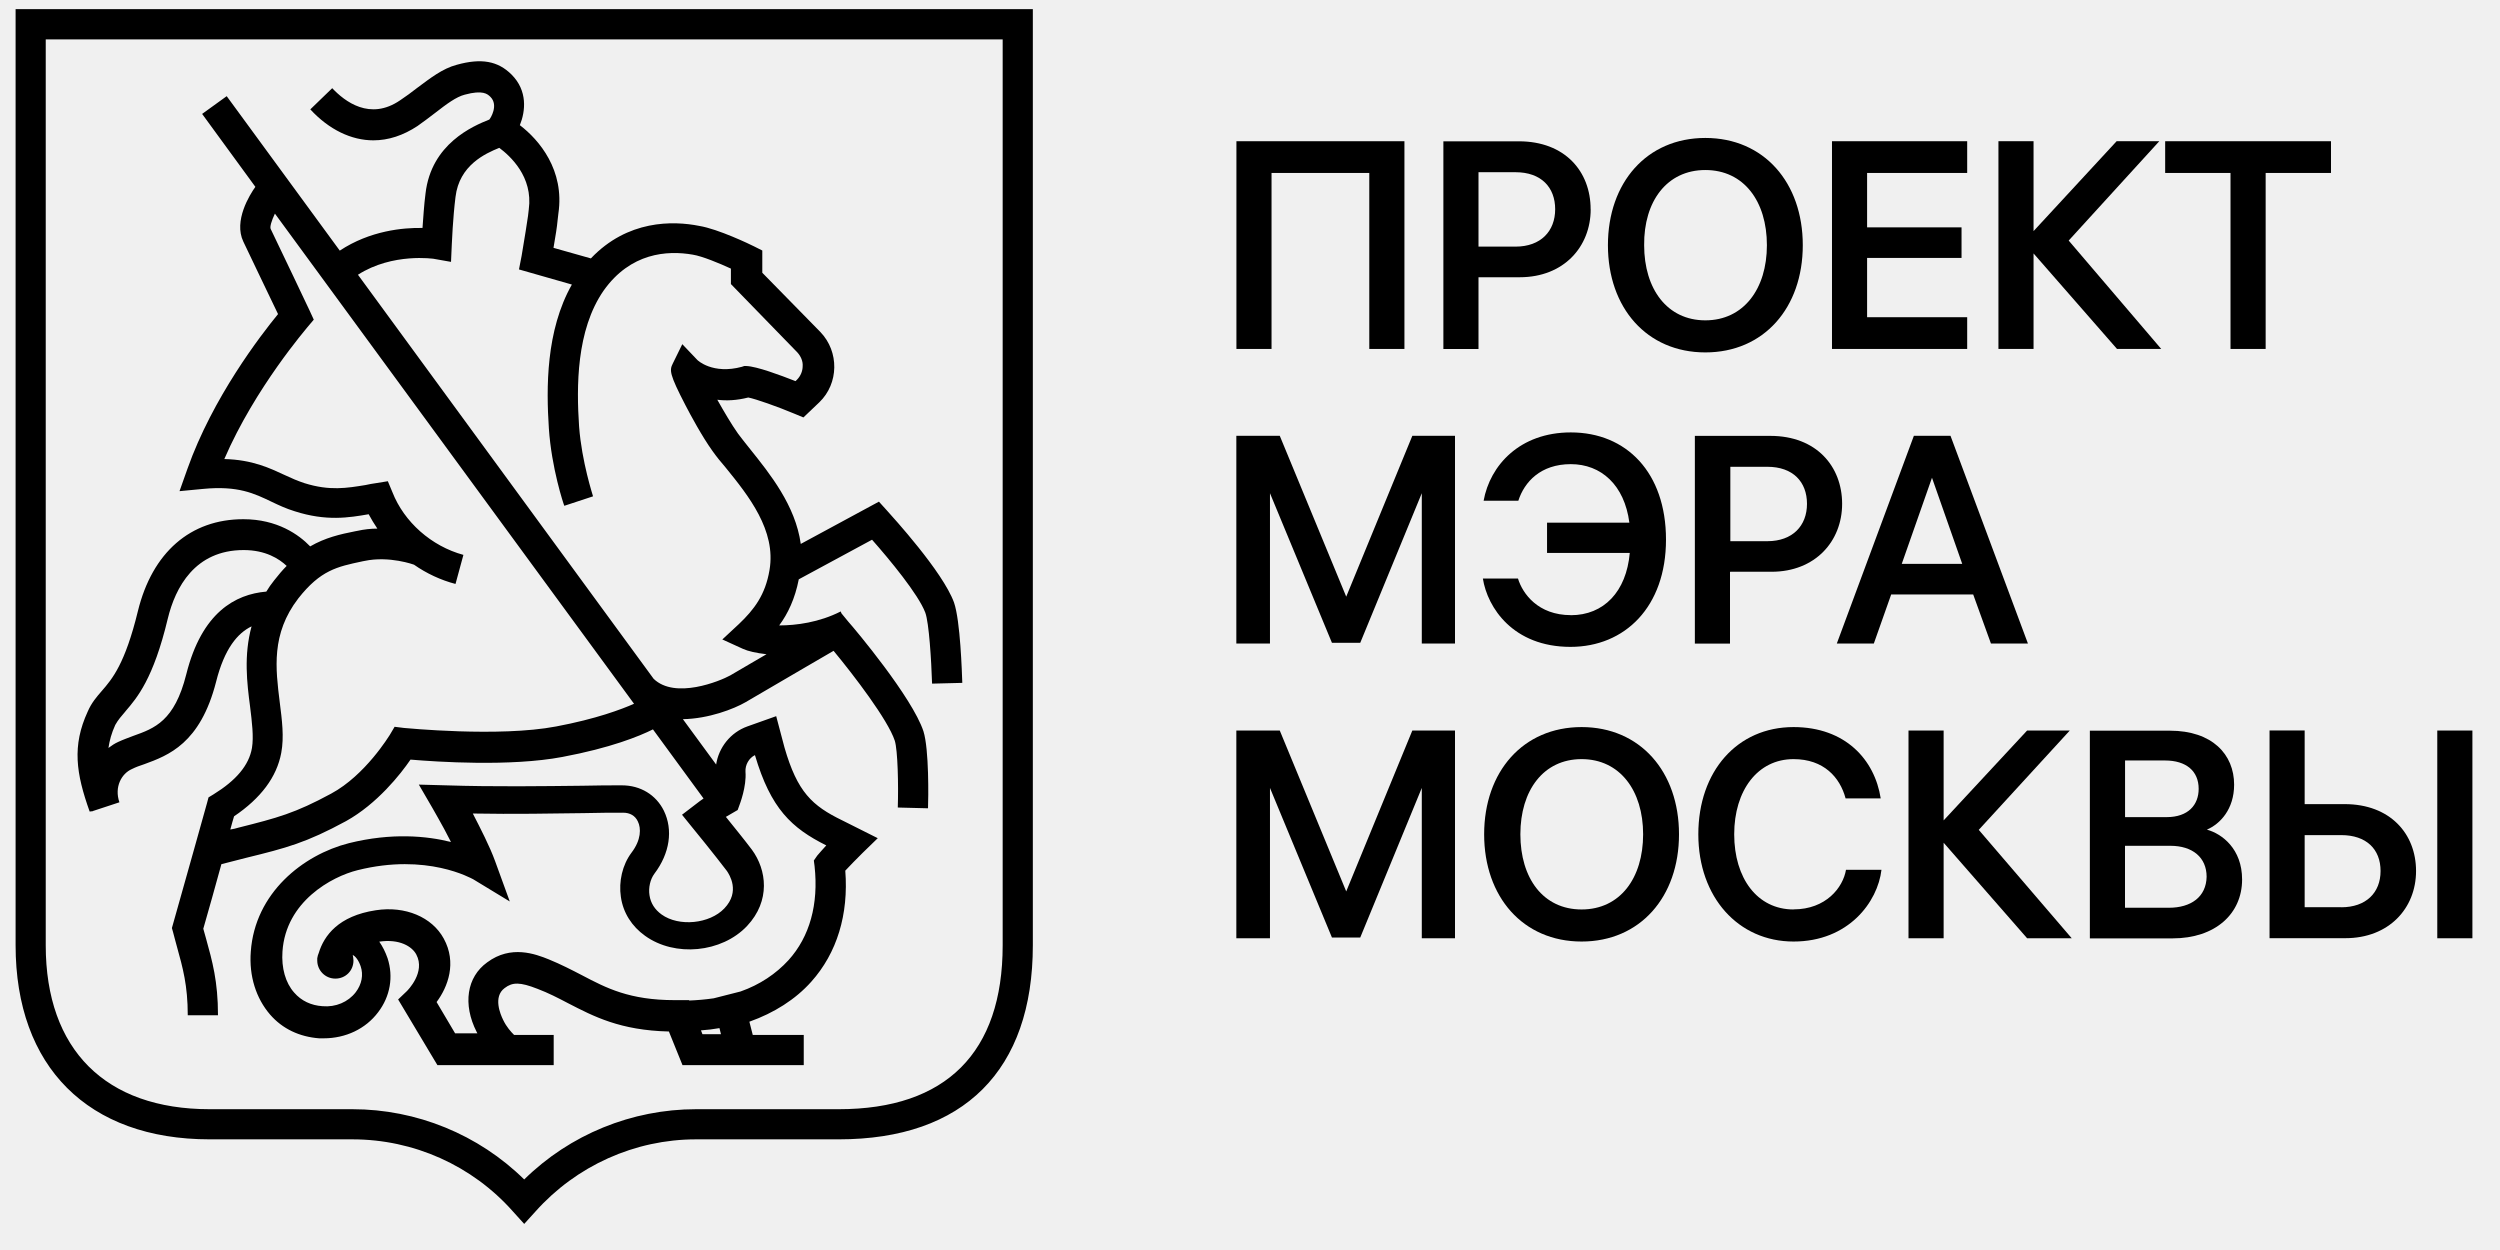
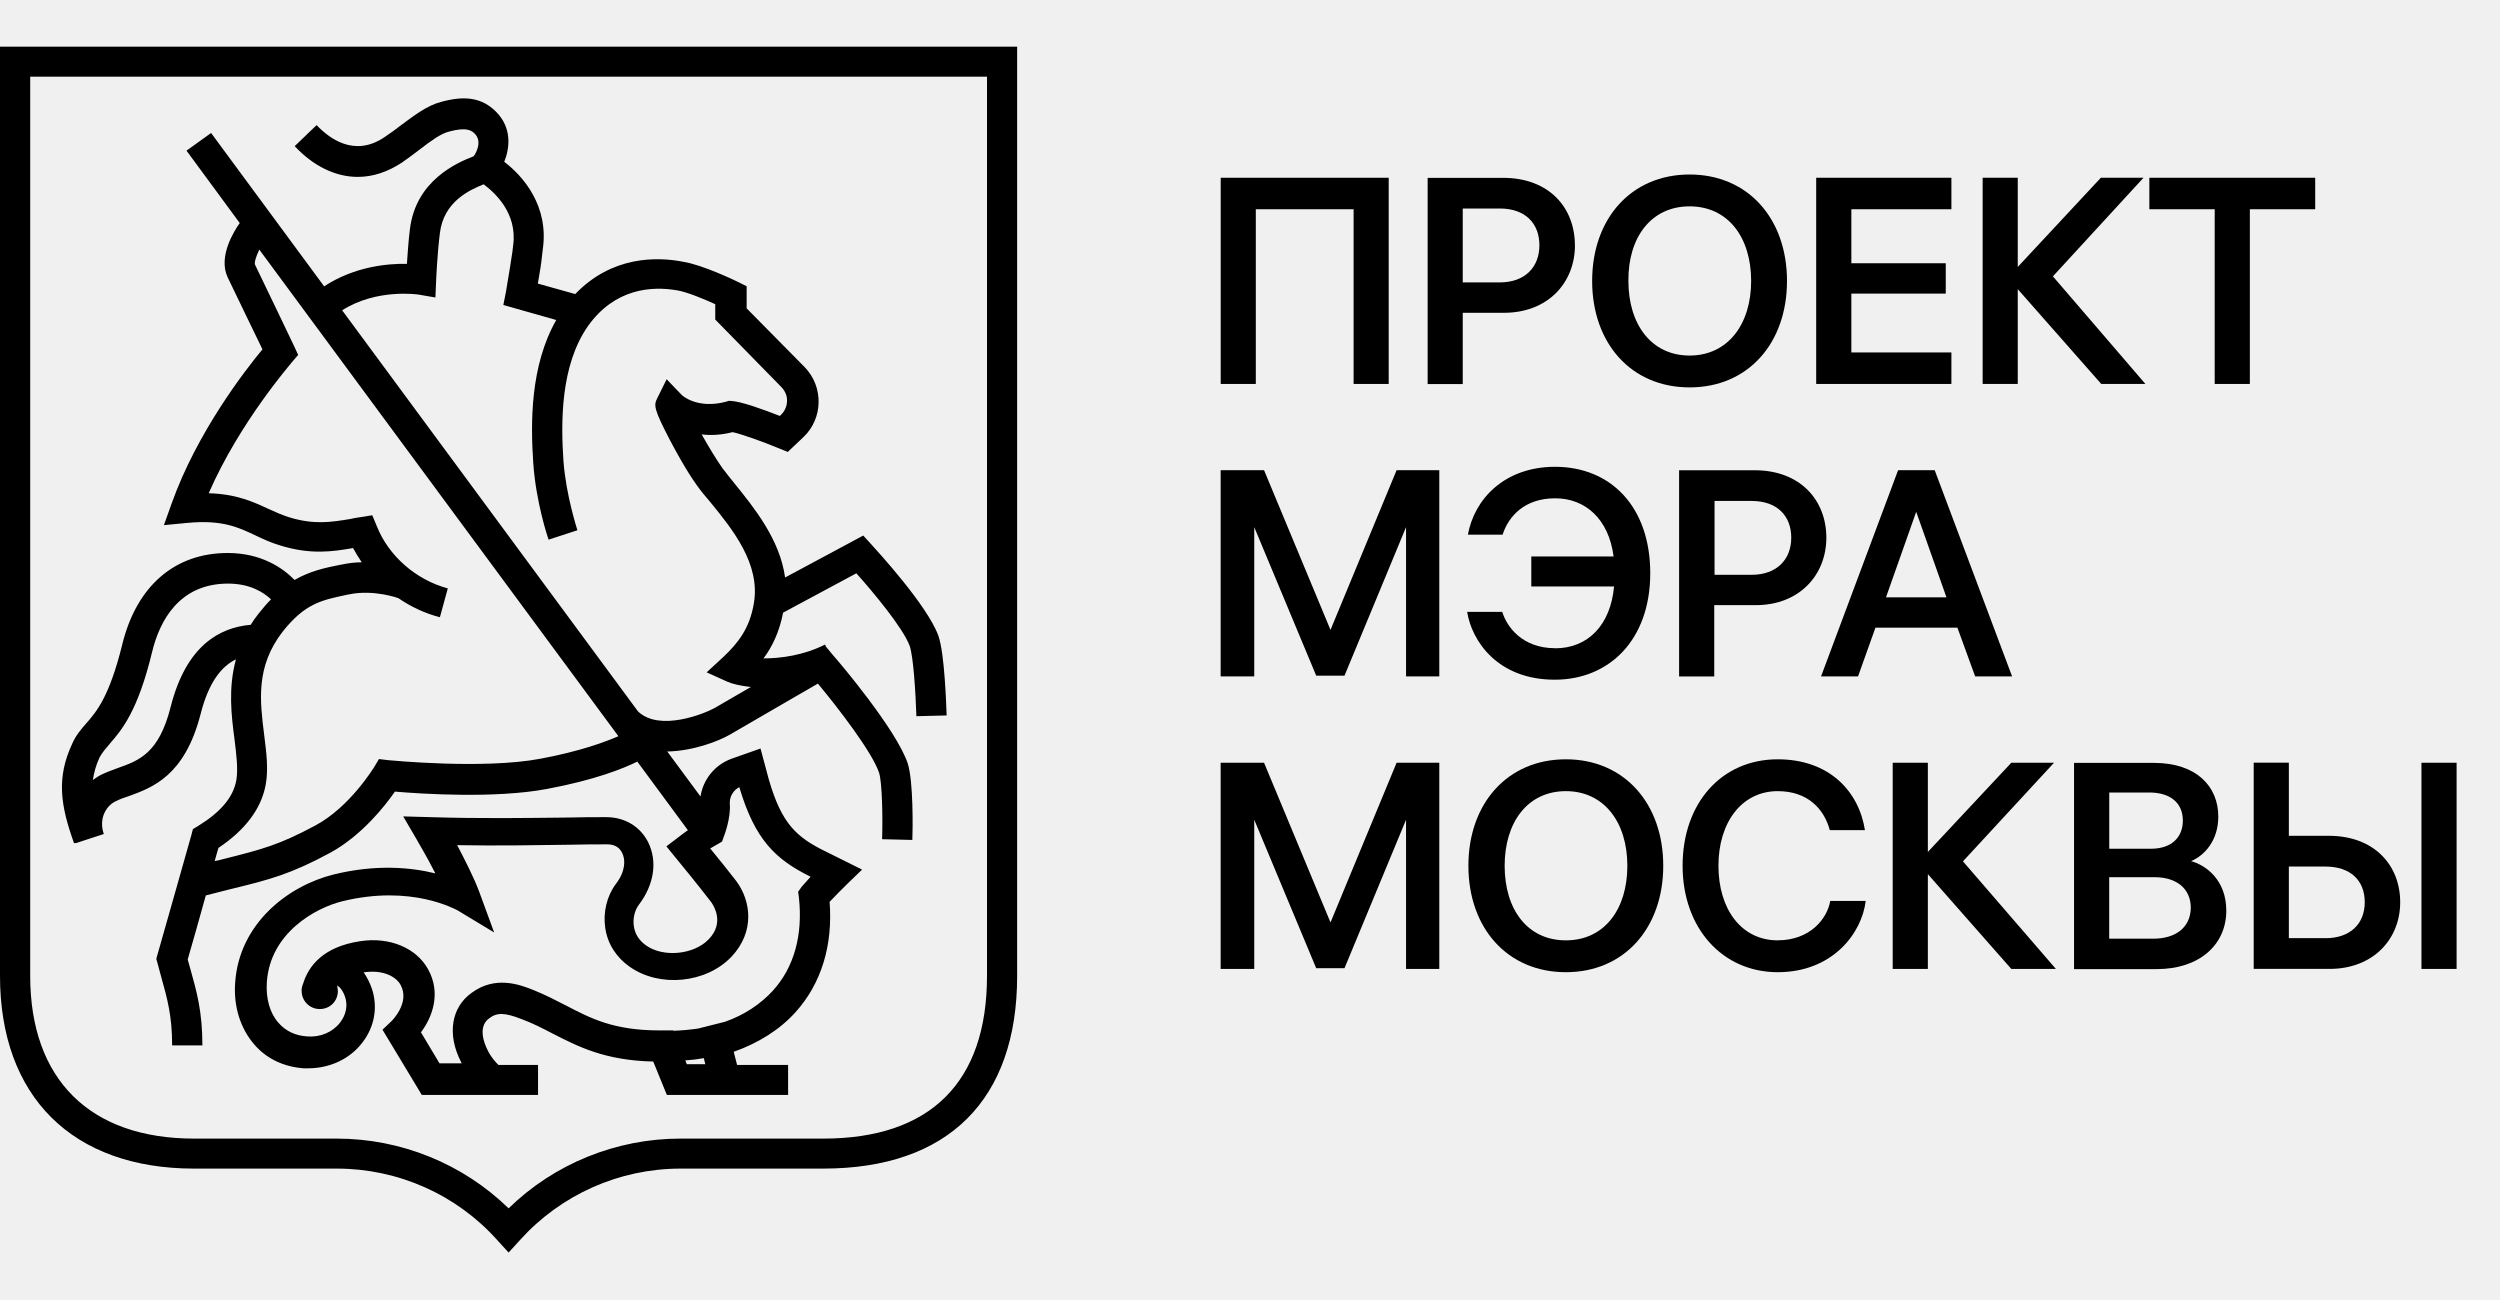
- <svg xmlns="http://www.w3.org/2000/svg" width="88" height="44" viewBox="0 0 88 44" fill="none">
-   <g clip-path="url(#clip0_21_333)">
-     <path d="M44.756 6.088H48.199V12.283H49.436V4.971H43.522V12.283H44.758V6.088H44.756Z" fill="black" />
-     <path d="M60.028 12.405C62.089 12.405 63.458 10.835 63.458 8.631C63.458 6.426 62.089 4.856 60.028 4.856C57.967 4.856 56.599 6.426 56.599 8.631C56.599 10.835 57.967 12.405 60.028 12.405ZM60.028 5.985C61.385 5.985 62.195 7.087 62.195 8.631C62.195 10.174 61.37 11.276 60.028 11.276C58.686 11.276 57.874 10.174 57.874 8.631C57.859 7.09 58.672 5.985 60.028 5.985Z" fill="black" />
-     <path d="M47.387 31.378L45.048 25.715H43.519V33.026H44.703V27.735L46.884 33H47.881L50.047 27.735V33.026H51.216V25.715H49.714L47.387 31.378Z" fill="black" />
-     <path d="M71.581 8.921L74.519 12.283H76.075L72.818 8.468L76.007 4.971H74.505L71.581 8.135V4.971H70.345V12.283H71.581V8.921Z" fill="black" />
-     <path d="M69.245 11.166H65.722V9.079H69.046V8.003H65.722V6.088H69.245V4.971H64.486V12.283H69.245V11.166Z" fill="black" />
-     <path d="M60.908 20.126H62.358C63.898 20.126 64.843 19.05 64.843 17.735C64.843 16.419 63.939 15.343 62.317 15.343H59.659V22.655H60.896V20.129H60.91L60.908 20.126ZM60.908 16.431H62.211C63.115 16.431 63.606 16.963 63.606 17.735C63.606 18.506 63.1 19.05 62.211 19.05H60.908V16.431Z" fill="black" />
-     <path d="M82.049 4.971H76.214V6.088H78.514V12.283H79.751V6.088H82.051V4.971H82.049Z" fill="black" />
-     <path d="M77.685 29.202C78.15 29.003 78.641 28.483 78.641 27.62C78.641 26.556 77.87 25.72 76.381 25.72H73.563V33.031H76.475C77.978 33.031 78.922 32.166 78.922 30.958C78.922 29.882 78.217 29.35 77.685 29.204V29.202ZM74.8 26.769H76.209C76.954 26.769 77.393 27.141 77.393 27.766C77.393 28.325 77.033 28.763 76.264 28.763H74.802V26.769H74.8ZM76.341 31.953H74.8V29.772H76.396C77.18 29.772 77.673 30.184 77.673 30.862C77.659 31.567 77.129 31.953 76.343 31.953H76.341Z" fill="black" />
-     <path d="M72.856 25.715H71.354L68.416 28.878V25.715H67.179V33.026H68.416V29.664L71.354 33.026H72.924L69.652 29.211L72.856 25.715Z" fill="black" />
-     <path d="M87.029 25.715H85.792V33.026H87.029V25.715Z" fill="black" />
-     <path d="M47.387 21.003L45.048 15.341H43.519V22.652H44.703V17.361L46.884 22.626H47.881L50.047 17.361V22.652H51.216V15.341H49.714L47.387 21.003Z" fill="black" />
-     <path d="M70.079 22.652H71.383L68.658 15.341H67.368L64.656 22.652H65.959L66.57 20.924H69.456L70.081 22.652H70.079ZM66.942 19.848L68.006 16.817L69.07 19.848H66.944H66.942Z" fill="black" />
-     <path d="M82.533 28.305H81.124V25.712H79.888V33.024H82.559C84.088 33.024 85.045 31.974 85.045 30.659C85.045 29.343 84.127 28.305 82.533 28.305ZM82.413 31.934H81.124V29.396H82.413C83.29 29.396 83.796 29.887 83.796 30.659C83.796 31.43 83.278 31.936 82.413 31.936V31.934Z" fill="black" />
-     <path d="M55.99 7.365C55.99 6.035 55.087 4.974 53.464 4.974H50.807V12.285H52.043V9.759H53.493C55.048 9.759 55.992 8.683 55.992 7.368L55.99 7.365ZM52.043 8.681V6.062H53.347C54.25 6.062 54.742 6.594 54.742 7.365C54.742 8.137 54.236 8.681 53.347 8.681H52.043Z" fill="black" />
-     <path d="M63.132 32.013C61.854 32.013 61.044 30.91 61.044 29.367C61.044 27.824 61.868 26.721 63.132 26.721C64.195 26.721 64.766 27.359 64.965 28.104H66.201C65.988 26.736 64.953 25.593 63.132 25.593C61.15 25.593 59.781 27.148 59.781 29.367C59.781 31.586 61.19 33.142 63.132 33.142C65.073 33.142 66.096 31.747 66.228 30.616H64.979C64.874 31.241 64.275 32.01 63.132 32.01V32.013Z" fill="black" />
-     <path d="M55.295 21.653C54.138 21.653 53.594 20.896 53.433 20.364H52.197C52.357 21.387 53.261 22.77 55.281 22.77C57.196 22.77 58.643 21.361 58.643 18.995C58.643 16.63 57.248 15.221 55.293 15.221C53.498 15.221 52.448 16.378 52.223 17.627H53.445C53.658 16.963 54.229 16.338 55.293 16.338C56.357 16.338 57.181 17.069 57.354 18.399H54.456V19.463H57.368C57.248 20.831 56.45 21.655 55.295 21.655V21.653Z" fill="black" />
-     <path d="M55.672 25.593C53.611 25.593 52.242 27.162 52.242 29.367C52.242 31.572 53.611 33.142 55.672 33.142C57.732 33.142 59.101 31.572 59.101 29.367C59.101 27.162 57.732 25.593 55.672 25.593ZM55.672 32.013C54.315 32.013 53.517 30.91 53.517 29.367C53.517 27.824 54.327 26.721 55.672 26.721C57.016 26.721 57.838 27.824 57.838 29.367C57.838 30.91 57.028 32.013 55.672 32.013Z" fill="black" />
-     <path d="M3.273 28.547L4.203 28.241C4.016 27.697 4.282 27.229 4.642 27.071C4.774 27.004 4.92 26.951 5.08 26.899C5.917 26.592 7.048 26.18 7.606 24.001C7.899 22.832 8.363 22.286 8.855 22.048C8.577 23.072 8.694 24.042 8.802 24.866C8.869 25.41 8.934 25.931 8.869 26.328C8.764 26.939 8.311 27.471 7.513 27.963L7.34 28.068L7.287 28.267C7.287 28.267 6.504 31.071 6.092 32.521L6.051 32.667L6.092 32.813C6.132 32.986 6.185 33.146 6.223 33.304C6.437 34.076 6.609 34.687 6.609 35.737H7.673C7.673 34.541 7.474 33.836 7.249 33.024C7.223 32.919 7.182 32.799 7.156 32.691C7.343 32.053 7.58 31.188 7.793 30.419C8.112 30.34 8.404 30.259 8.67 30.194C10.079 29.849 10.784 29.662 12.179 28.904C13.281 28.293 14.105 27.244 14.45 26.738C15.368 26.817 17.973 26.99 19.794 26.645C21.496 26.326 22.507 25.914 22.984 25.674L24.765 28.107L24.633 28.2L24.007 28.679L24.352 29.106C24.367 29.12 25.177 30.117 25.589 30.661C25.668 30.781 26.068 31.38 25.496 31.977C24.978 32.521 23.899 32.629 23.288 32.19C23.049 32.017 22.903 31.792 22.862 31.512C22.821 31.246 22.888 30.953 23.034 30.755C23.578 30.036 23.698 29.214 23.367 28.535C23.09 27.977 22.543 27.644 21.891 27.644C21.506 27.644 21.041 27.644 20.497 27.658C19.128 27.673 17.412 27.699 15.699 27.644L14.743 27.618L15.222 28.442C15.222 28.456 15.555 29 15.874 29.638C15.023 29.425 13.787 29.305 12.284 29.679C10.662 30.091 8.975 31.433 8.828 33.494C8.761 34.359 9.015 35.142 9.507 35.713C9.945 36.218 10.544 36.496 11.234 36.549H11.395C12.167 36.549 12.871 36.216 13.31 35.631C13.736 35.073 13.854 34.383 13.643 33.731C13.564 33.506 13.47 33.319 13.35 33.146C14.067 33.041 14.508 33.319 14.654 33.599C14.987 34.225 14.347 34.862 14.321 34.888L14.014 35.181L15.397 37.493H19.49V36.429H18.095C17.99 36.324 17.829 36.151 17.709 35.897C17.616 35.71 17.35 35.087 17.762 34.781C18.04 34.567 18.306 34.567 18.92 34.807C19.306 34.953 19.639 35.126 19.996 35.313C20.899 35.778 21.829 36.269 23.545 36.309L24.024 37.493H28.292V36.429H26.497L26.378 35.964C27.243 35.658 28 35.181 28.558 34.555C29.462 33.544 29.874 32.19 29.754 30.647C29.9 30.486 30.152 30.235 30.365 30.021L30.897 29.504L29.649 28.878C28.585 28.361 28.067 27.881 27.614 26.312L27.322 25.209L26.31 25.569C25.711 25.782 25.299 26.314 25.208 26.911L24.038 25.315C24.942 25.3 25.834 24.955 26.246 24.716C27.988 23.692 28.891 23.175 29.342 22.909C30.046 23.759 31.257 25.341 31.496 26.072C31.602 26.405 31.628 27.642 31.602 28.425L32.666 28.452C32.68 28.107 32.706 26.379 32.505 25.739C32.107 24.543 30.099 22.149 29.86 21.883L29.62 21.591L29.593 21.523C28.836 21.909 28.024 22.015 27.427 22.015C27.734 21.603 27.985 21.071 28.117 20.392L30.696 18.998C31.307 19.688 32.33 20.924 32.57 21.564C32.702 21.924 32.783 23.239 32.809 24.064L33.873 24.037C33.859 23.678 33.806 21.857 33.581 21.207C33.183 20.117 31.415 18.19 31.216 17.965L30.938 17.658L28.187 19.146C28 17.79 27.096 16.673 26.406 15.81C26.246 15.611 26.099 15.425 25.98 15.266C25.754 14.948 25.488 14.495 25.249 14.071C25.567 14.111 25.927 14.097 26.339 13.992C26.605 14.044 27.362 14.31 27.962 14.562L28.28 14.694L28.839 14.162C29.529 13.498 29.543 12.381 28.879 11.688L26.833 9.601V8.818L26.54 8.671C26.409 8.604 25.277 8.06 24.614 7.952C23.684 7.766 22.088 7.739 20.799 9.096L19.483 8.724C19.562 8.259 19.603 8.02 19.629 7.742L19.655 7.516C19.881 5.987 18.977 4.923 18.299 4.406C18.498 3.914 18.577 3.196 18.007 2.625C17.527 2.146 16.943 2.04 16.08 2.28C15.574 2.412 15.136 2.759 14.671 3.104C14.484 3.251 14.285 3.397 14.086 3.529C13.022 4.26 12.133 3.569 11.694 3.104L10.923 3.85C11.587 4.569 12.373 4.94 13.142 4.94C13.674 4.94 14.192 4.768 14.697 4.435C14.922 4.274 15.136 4.116 15.323 3.97C15.72 3.663 16.054 3.411 16.36 3.332C16.998 3.16 17.158 3.306 17.264 3.411C17.556 3.704 17.264 4.169 17.223 4.209C16.653 4.435 15.177 5.06 14.978 6.814C14.925 7.212 14.899 7.679 14.872 8.024C14.194 8.01 13.024 8.118 11.96 8.822L7.98 3.385L7.115 4.01L8.989 6.577C8.79 6.855 8.217 7.773 8.565 8.504C8.79 8.983 9.483 10.418 9.787 11.056C9.176 11.801 7.486 13.994 6.597 16.505L6.319 17.289L7.144 17.21C8.38 17.09 8.951 17.37 9.562 17.663C9.813 17.783 10.067 17.902 10.372 17.996C11.488 18.355 12.286 18.221 12.977 18.101C13.07 18.274 13.175 18.447 13.283 18.607C13.058 18.607 12.818 18.633 12.579 18.686L12.5 18.701C11.968 18.806 11.45 18.926 10.918 19.233C10.52 18.82 9.761 18.276 8.565 18.276C6.703 18.276 5.361 19.446 4.855 21.507C4.402 23.369 3.952 23.898 3.58 24.325C3.408 24.524 3.221 24.737 3.089 25.044C2.531 26.254 2.677 27.225 3.156 28.567L3.276 28.552L3.273 28.547ZM25.378 36.403H24.726L24.674 36.269C24.899 36.254 25.112 36.228 25.325 36.19L25.378 36.403ZM25.963 28.521L26.016 28.375C26.042 28.308 26.282 27.685 26.241 27.165C26.227 26.925 26.361 26.685 26.574 26.58C27.132 28.468 27.863 29.147 29.085 29.758C28.954 29.904 28.834 30.036 28.767 30.117L28.647 30.29L28.673 30.489C28.819 31.831 28.501 32.974 27.755 33.798C27.317 34.277 26.744 34.663 26.068 34.9L25.124 35.14C24.846 35.181 24.554 35.207 24.259 35.219V35.205H23.753C22.157 35.205 21.347 34.781 20.485 34.328C20.125 34.141 19.739 33.942 19.315 33.769C18.85 33.582 17.985 33.252 17.149 33.875C16.43 34.392 16.284 35.351 16.777 36.322C16.792 36.336 16.792 36.362 16.804 36.374H16.02L15.368 35.272C15.766 34.74 16.087 33.889 15.62 33.038C15.208 32.281 14.264 31.881 13.228 32.041C11.913 32.24 11.407 32.933 11.22 33.544C11.194 33.597 11.179 33.664 11.167 33.731V33.81C11.167 34.155 11.445 34.447 11.805 34.447C12.164 34.447 12.442 34.169 12.442 33.81C12.442 33.743 12.428 33.678 12.416 33.611C12.509 33.664 12.615 33.784 12.694 34.009C12.799 34.316 12.735 34.646 12.521 34.927C12.255 35.272 11.817 35.459 11.352 35.418C10.954 35.392 10.607 35.231 10.355 34.939C10.048 34.594 9.902 34.074 9.943 33.489C10.062 31.735 11.671 30.858 12.588 30.63C15.035 30.019 16.59 30.922 16.655 30.949L17.944 31.732L17.427 30.311C17.24 29.794 16.909 29.154 16.643 28.636C18.079 28.663 19.473 28.636 20.552 28.622C21.096 28.607 21.563 28.607 21.934 28.607C22.174 28.607 22.359 28.713 22.452 28.914C22.572 29.154 22.572 29.566 22.227 30.017C21.908 30.443 21.774 31.028 21.855 31.572C21.934 32.13 22.241 32.609 22.706 32.94C23.756 33.697 25.404 33.539 26.296 32.595C27.132 31.704 26.986 30.616 26.468 29.911C26.217 29.578 25.831 29.101 25.551 28.754L25.963 28.514V28.521ZM15.277 9.112L15.876 9.218L15.903 8.607C15.903 8.592 15.943 7.651 16.034 6.932C16.166 5.815 17.084 5.403 17.575 5.204C17.947 5.482 18.771 6.215 18.613 7.37L18.587 7.595C18.534 7.941 18.493 8.233 18.361 9.005L18.268 9.484L20.13 10.016C19.212 11.638 19.227 13.658 19.32 15.079C19.413 16.474 19.838 17.752 19.864 17.804L20.875 17.471C20.875 17.457 20.477 16.261 20.384 15.012C20.291 13.63 20.279 11.624 21.249 10.227C22.193 8.897 23.483 8.806 24.386 8.964C24.719 9.017 25.33 9.271 25.728 9.455V9.999L28.067 12.405C28.187 12.537 28.266 12.712 28.254 12.884C28.254 13.071 28.175 13.244 28.055 13.364L28.002 13.416C27.458 13.203 26.646 12.899 26.274 12.884H26.195L26.116 12.911C25.093 13.189 24.549 12.685 24.535 12.659L24.017 12.115L23.684 12.793C23.564 13.033 23.552 13.153 24.137 14.281C24.297 14.588 24.707 15.357 25.081 15.877C25.213 16.064 25.373 16.263 25.546 16.462C26.344 17.445 27.326 18.669 27.087 20.064C26.941 20.941 26.543 21.459 26.011 21.965L25.426 22.509L26.157 22.842C26.329 22.921 26.622 22.988 26.981 23.029C26.622 23.242 26.198 23.481 25.706 23.774C25.347 23.973 23.765 24.625 23.008 23.894L12.6 9.671C13.822 8.887 15.272 9.112 15.284 9.112H15.277ZM12.751 19.76L12.83 19.745C13.707 19.558 14.573 19.877 14.573 19.877C15.011 20.184 15.517 20.421 16.034 20.555L16.312 19.532C15.184 19.225 14.225 18.375 13.813 17.325L13.652 16.939L13.24 17.006C13.12 17.021 12.989 17.047 12.869 17.073C12.217 17.179 11.606 17.287 10.714 17.006C10.475 16.927 10.261 16.834 10.036 16.728C9.492 16.477 8.893 16.184 7.896 16.158C8.987 13.632 10.808 11.545 10.82 11.518L11.045 11.252L10.899 10.934C10.899 10.934 9.835 8.688 9.53 8.063C9.49 7.996 9.557 7.77 9.677 7.519L22.318 24.773C21.865 24.972 20.988 25.305 19.579 25.571C17.559 25.957 14.249 25.624 14.223 25.624L13.89 25.583L13.717 25.875C13.703 25.89 12.866 27.285 11.656 27.936C10.381 28.627 9.768 28.787 8.399 29.132C8.306 29.159 8.212 29.185 8.107 29.199C8.16 29.012 8.2 28.854 8.239 28.734C9.183 28.097 9.741 27.352 9.9 26.501C10.005 25.942 9.926 25.343 9.847 24.72C9.701 23.537 9.54 22.314 10.499 21.066C11.282 20.069 11.867 19.949 12.744 19.762L12.751 19.76ZM4.417 25.037C4.829 24.557 5.399 23.894 5.905 21.78C6.171 20.678 6.861 19.362 8.577 19.362C9.348 19.362 9.825 19.669 10.091 19.92C9.945 20.067 9.799 20.239 9.653 20.426C9.547 20.558 9.454 20.692 9.375 20.824C8.284 20.917 7.103 21.555 6.557 23.735C6.144 25.384 5.44 25.636 4.694 25.902C4.522 25.969 4.335 26.034 4.162 26.115C4.043 26.168 3.923 26.247 3.817 26.328C3.858 26.062 3.923 25.811 4.057 25.518C4.162 25.331 4.27 25.212 4.417 25.039V25.037Z" fill="black" />
-     <path d="M0.549 33.273C0.549 37.553 3.101 40.105 7.381 40.105H12.406C14.561 40.105 16.619 41.023 18.055 42.643L18.452 43.082L18.85 42.643C20.286 41.035 22.347 40.105 24.499 40.105H29.524C33.924 40.105 36.356 37.673 36.356 33.273V0.322H0.549V33.273ZM1.613 1.386H35.294V33.276C35.294 37.05 33.301 39.044 29.526 39.044H24.501C22.241 39.044 20.06 39.935 18.452 41.517C16.844 39.935 14.664 39.044 12.404 39.044H7.378C3.709 39.044 1.61 36.945 1.61 33.276V1.386H1.613Z" fill="black" />
+ <svg xmlns="http://www.w3.org/2000/svg" width="50" height="26" viewBox="0 0 50 26" fill="none">
+   <g clip-path="url(#clip0_32_1256)">
+     <path d="M25.115 4.185H27.072V7.679H27.774V3.555H24.414V7.679H25.116V4.185H25.115Z" fill="black" />
+     <path d="M33.792 7.748C34.963 7.748 35.74 6.863 35.74 5.619C35.74 4.376 34.963 3.49 33.792 3.49C32.621 3.49 31.843 4.376 31.843 5.619C31.843 6.863 32.621 7.748 33.792 7.748ZM33.792 4.127C34.562 4.127 35.023 4.749 35.023 5.619C35.023 6.49 34.554 7.111 33.792 7.111C33.029 7.111 32.568 6.49 32.568 5.619C32.56 4.75 33.021 4.127 33.792 4.127Z" fill="black" />
+     <path d="M26.61 18.449L25.281 15.255H24.413V19.379H25.085V16.395L26.324 19.364H26.89L28.121 16.395V19.379H28.786V15.255H27.932L26.61 18.449Z" fill="black" />
+     <path d="M40.355 5.783L42.025 7.679H42.908L41.058 5.527L42.87 3.555H42.017L40.355 5.339V3.555H39.653V7.679H40.355V5.783Z" fill="black" />
+     <path d="M39.028 7.049H37.027V5.872H38.915V5.265H37.027V4.185H39.028V3.555H36.324V7.679H39.028V7.049Z" fill="black" />
+     <path d="M34.291 12.103H35.115C35.991 12.103 36.527 11.496 36.527 10.754C36.527 10.012 36.014 9.405 35.092 9.405H33.582V13.529H34.285V12.104H34.293L34.291 12.103ZM34.291 10.019H35.032C35.545 10.019 35.825 10.319 35.825 10.754C35.825 11.189 35.537 11.496 35.032 11.496H34.291V10.019Z" fill="black" />
+     <path d="M46.302 3.555H42.987V4.185H44.294V7.679H44.997V4.185H46.304V3.555H46.302Z" fill="black" />
+     <path d="M43.823 17.222C44.087 17.11 44.366 16.816 44.366 16.33C44.366 15.73 43.928 15.258 43.083 15.258H41.481V19.382H43.136C43.989 19.382 44.526 18.894 44.526 18.213C44.526 17.606 44.125 17.306 43.823 17.223V17.222ZM42.184 15.85H42.984C43.408 15.85 43.657 16.059 43.657 16.412C43.657 16.727 43.453 16.975 43.016 16.975H42.185V15.85H42.184ZM43.059 18.774H42.184V17.544H43.091C43.536 17.544 43.816 17.776 43.816 18.159C43.808 18.556 43.507 18.774 43.061 18.774H43.059Z" fill="black" />
+     <path d="M41.08 15.255H40.226L38.557 17.039V15.255H37.854V19.379H38.557V17.483L40.226 19.379H41.118L39.259 17.227L41.08 15.255Z" fill="black" />
+     <path d="M49.132 15.255H48.429V19.379H49.132V15.255Z" fill="black" />
+     <path d="M26.61 12.598L25.281 9.404H24.413V13.528H25.085V10.543L26.324 13.513H26.89L28.121 10.543V13.528H28.786V9.404H27.932L26.61 12.598Z" fill="black" />
+     <path d="M39.502 13.528H40.242L38.694 9.404H37.962L36.421 13.528H37.161L37.509 12.553H39.148L39.503 13.528H39.502ZM37.72 11.946L38.324 10.236L38.929 11.946H37.721H37.72Z" fill="black" />
+     <path d="M46.577 16.716H45.777V15.254H45.074V19.378H46.592C47.461 19.378 48.004 18.786 48.004 18.044C48.004 17.302 47.483 16.716 46.577 16.716ZM46.509 18.763H45.777V17.331H46.509C47.008 17.331 47.295 17.608 47.295 18.044C47.295 18.479 47.001 18.764 46.509 18.764V18.763Z" fill="black" />
+     <path d="M31.498 4.906C31.498 4.155 30.984 3.557 30.063 3.557H28.553V7.681H29.255V6.256H30.079C30.963 6.256 31.499 5.649 31.499 4.907L31.498 4.906ZM29.255 5.648V4.17H29.996C30.509 4.17 30.788 4.47 30.788 4.906C30.788 5.341 30.501 5.648 29.996 5.648H29.255Z" fill="black" />
+     <path d="M35.555 18.807C34.829 18.807 34.369 18.186 34.369 17.315C34.369 16.445 34.837 15.823 35.555 15.823C36.159 15.823 36.483 16.183 36.596 16.603H37.299C37.178 15.831 36.59 15.186 35.555 15.186C34.429 15.186 33.652 16.064 33.652 17.315C33.652 18.567 34.452 19.444 35.555 19.444C36.658 19.444 37.239 18.657 37.314 18.019H36.605C36.545 18.372 36.204 18.806 35.555 18.806V18.807Z" fill="black" />
+     <path d="M31.103 12.964C30.445 12.964 30.136 12.537 30.045 12.237H29.343C29.434 12.814 29.947 13.594 31.095 13.594C32.183 13.594 33.005 12.799 33.005 11.465C33.005 10.131 32.212 9.336 31.102 9.336C30.082 9.336 29.485 9.989 29.358 10.693H30.052C30.173 10.319 30.497 9.966 31.102 9.966C31.706 9.966 32.174 10.378 32.272 11.129H30.626V11.729H32.281C32.212 12.501 31.759 12.966 31.103 12.966V12.964Z" fill="black" />
+     <path d="M31.317 15.186C30.146 15.186 29.368 16.072 29.368 17.315C29.368 18.559 30.146 19.444 31.317 19.444C32.487 19.444 33.265 18.559 33.265 17.315C33.265 16.072 32.487 15.186 31.317 15.186ZM31.317 18.807C30.546 18.807 30.093 18.186 30.093 17.315C30.093 16.445 30.553 15.823 31.317 15.823C32.081 15.823 32.547 16.445 32.547 17.315C32.547 18.186 32.087 18.807 31.317 18.807Z" fill="black" />
+     <path d="M1.548 16.853L2.076 16.68C1.97 16.373 2.121 16.11 2.325 16.02C2.4 15.982 2.483 15.953 2.575 15.923C3.05 15.75 3.692 15.518 4.01 14.289C4.176 13.629 4.44 13.321 4.719 13.187C4.561 13.764 4.628 14.312 4.689 14.777C4.727 15.084 4.764 15.377 4.727 15.601C4.667 15.946 4.41 16.246 3.956 16.523L3.858 16.583L3.829 16.695C3.829 16.695 3.383 18.276 3.149 19.094L3.126 19.176L3.149 19.259C3.172 19.356 3.202 19.447 3.224 19.536C3.345 19.971 3.443 20.316 3.443 20.908H4.048C4.048 20.233 3.935 19.836 3.807 19.378C3.792 19.318 3.769 19.251 3.754 19.19C3.86 18.83 3.995 18.342 4.116 17.909C4.297 17.864 4.463 17.818 4.614 17.782C5.415 17.587 5.815 17.481 6.607 17.054C7.234 16.71 7.702 16.118 7.898 15.832C8.419 15.877 9.899 15.974 10.934 15.78C11.901 15.6 12.475 15.367 12.746 15.232L13.758 16.604L13.683 16.657L13.328 16.927L13.524 17.168C13.532 17.176 13.992 17.738 14.226 18.045C14.271 18.113 14.498 18.451 14.173 18.787C13.879 19.094 13.266 19.155 12.919 18.907C12.783 18.81 12.7 18.683 12.677 18.525C12.654 18.375 12.692 18.21 12.775 18.098C13.084 17.692 13.152 17.229 12.964 16.846C12.806 16.531 12.496 16.343 12.125 16.343C11.906 16.343 11.642 16.343 11.333 16.351C10.556 16.36 9.581 16.374 8.607 16.343L8.064 16.328L8.336 16.793C8.336 16.802 8.526 17.108 8.707 17.468C8.223 17.348 7.521 17.28 6.667 17.491C5.745 17.723 4.787 18.48 4.704 19.643C4.666 20.131 4.81 20.573 5.089 20.894C5.338 21.18 5.679 21.336 6.071 21.366H6.162C6.6 21.366 7.001 21.178 7.25 20.848C7.492 20.534 7.559 20.144 7.439 19.777C7.394 19.649 7.341 19.544 7.273 19.447C7.68 19.387 7.931 19.544 8.014 19.702C8.203 20.055 7.839 20.415 7.824 20.429L7.65 20.594L8.436 21.899H10.761V21.299H9.969C9.909 21.239 9.818 21.142 9.75 20.998C9.696 20.893 9.545 20.542 9.78 20.369C9.937 20.248 10.089 20.248 10.437 20.384C10.656 20.466 10.845 20.563 11.048 20.669C11.562 20.931 12.09 21.208 13.065 21.231L13.337 21.899H15.762V21.299H14.742L14.674 21.036C15.165 20.863 15.596 20.594 15.913 20.241C16.426 19.671 16.66 18.907 16.592 18.037C16.675 17.946 16.818 17.805 16.939 17.684L17.242 17.392L16.532 17.039C15.928 16.747 15.634 16.477 15.377 15.592L15.21 14.97L14.636 15.173C14.296 15.293 14.061 15.593 14.01 15.93L13.345 15.03C13.858 15.021 14.365 14.827 14.599 14.692C15.589 14.114 16.102 13.822 16.358 13.672C16.758 14.152 17.446 15.044 17.582 15.457C17.642 15.645 17.657 16.342 17.642 16.784L18.247 16.799C18.255 16.604 18.27 15.63 18.155 15.269C17.929 14.594 16.788 13.244 16.652 13.094L16.516 12.929L16.501 12.891C16.071 13.109 15.609 13.168 15.27 13.168C15.445 12.936 15.588 12.636 15.662 12.253L17.127 11.466C17.475 11.856 18.056 12.553 18.192 12.914C18.267 13.117 18.313 13.859 18.328 14.324L18.933 14.309C18.924 14.106 18.895 13.079 18.767 12.713C18.541 12.098 17.536 11.011 17.423 10.884L17.265 10.711L15.702 11.55C15.596 10.785 15.082 10.155 14.69 9.669C14.599 9.557 14.516 9.451 14.448 9.362C14.32 9.182 14.169 8.927 14.033 8.688C14.214 8.71 14.418 8.702 14.652 8.643C14.803 8.673 15.234 8.823 15.574 8.965L15.755 9.039L16.072 8.739C16.464 8.364 16.473 7.735 16.095 7.344L14.933 6.167V5.725L14.767 5.642C14.692 5.604 14.049 5.298 13.672 5.237C13.144 5.131 12.237 5.116 11.505 5.881L10.757 5.672C10.802 5.41 10.825 5.275 10.84 5.118L10.855 4.991C10.983 4.128 10.47 3.528 10.085 3.236C10.197 2.959 10.242 2.554 9.918 2.232C9.646 1.962 9.314 1.902 8.824 2.037C8.536 2.112 8.287 2.308 8.023 2.502C7.917 2.585 7.804 2.667 7.691 2.742C7.087 3.154 6.581 2.765 6.332 2.502L5.894 2.923C6.271 3.328 6.718 3.538 7.155 3.538C7.457 3.538 7.751 3.44 8.038 3.252C8.166 3.162 8.287 3.073 8.394 2.99C8.62 2.817 8.809 2.675 8.983 2.631C9.345 2.533 9.436 2.616 9.496 2.675C9.662 2.84 9.496 3.102 9.473 3.125C9.149 3.252 8.31 3.605 8.197 4.595C8.168 4.819 8.153 5.083 8.138 5.277C7.752 5.269 7.088 5.33 6.483 5.727L4.222 2.66L3.73 3.013L4.795 4.461C4.682 4.618 4.357 5.135 4.554 5.548C4.682 5.818 5.076 6.628 5.249 6.987C4.901 7.407 3.942 8.644 3.436 10.061L3.278 10.503L3.747 10.458C4.449 10.391 4.773 10.549 5.121 10.714C5.263 10.781 5.408 10.849 5.581 10.902C6.215 11.104 6.669 11.029 7.061 10.961C7.114 11.058 7.174 11.156 7.235 11.246C7.107 11.246 6.971 11.261 6.835 11.291L6.79 11.299C6.487 11.358 6.193 11.426 5.891 11.599C5.665 11.367 5.234 11.06 4.554 11.06C3.496 11.06 2.734 11.719 2.447 12.882C2.189 13.932 1.933 14.231 1.722 14.471C1.624 14.584 1.518 14.704 1.443 14.877C1.126 15.559 1.209 16.107 1.481 16.864L1.549 16.856L1.548 16.853ZM14.106 21.284H13.736L13.706 21.208C13.834 21.2 13.955 21.185 14.076 21.163L14.106 21.284ZM14.438 16.838L14.468 16.756C14.483 16.718 14.62 16.366 14.596 16.073C14.588 15.938 14.665 15.803 14.786 15.743C15.103 16.808 15.518 17.191 16.212 17.535C16.138 17.618 16.07 17.692 16.031 17.738L15.963 17.836L15.978 17.948C16.061 18.705 15.88 19.349 15.457 19.814C15.208 20.085 14.882 20.302 14.498 20.436L13.962 20.571C13.804 20.594 13.638 20.609 13.47 20.616V20.608H13.183C12.277 20.608 11.816 20.369 11.326 20.113C11.122 20.008 10.903 19.895 10.662 19.798C10.398 19.693 9.906 19.506 9.431 19.858C9.023 20.15 8.939 20.69 9.22 21.238C9.228 21.246 9.228 21.261 9.235 21.267H8.79L8.419 20.646C8.645 20.346 8.828 19.866 8.562 19.386C8.328 18.959 7.792 18.733 7.204 18.824C6.456 18.936 6.169 19.326 6.063 19.671C6.048 19.701 6.04 19.739 6.033 19.777V19.821C6.033 20.016 6.191 20.181 6.395 20.181C6.599 20.181 6.757 20.024 6.757 19.821C6.757 19.783 6.749 19.747 6.742 19.709C6.795 19.739 6.855 19.806 6.9 19.933C6.96 20.106 6.923 20.293 6.802 20.451C6.651 20.646 6.402 20.751 6.138 20.728C5.912 20.713 5.714 20.623 5.571 20.458C5.397 20.263 5.314 19.97 5.337 19.64C5.405 18.651 6.319 18.156 6.84 18.027C8.23 17.683 9.114 18.192 9.151 18.207L9.883 18.649L9.589 17.848C9.483 17.556 9.295 17.195 9.144 16.903C9.959 16.918 10.752 16.903 11.364 16.895C11.673 16.887 11.939 16.887 12.15 16.887C12.286 16.887 12.391 16.946 12.444 17.06C12.512 17.195 12.512 17.427 12.316 17.681C12.135 17.922 12.059 18.252 12.105 18.559C12.15 18.874 12.324 19.144 12.588 19.331C13.185 19.758 14.121 19.668 14.628 19.136C15.103 18.633 15.02 18.019 14.726 17.622C14.583 17.434 14.364 17.165 14.204 16.969L14.438 16.834V16.838ZM8.368 5.891L8.708 5.95L8.723 5.606C8.723 5.598 8.746 5.066 8.798 4.661C8.873 4.031 9.394 3.799 9.673 3.686C9.884 3.843 10.353 4.257 10.263 4.908L10.248 5.035C10.218 5.23 10.195 5.395 10.12 5.83L10.067 6.1L11.125 6.4C10.603 7.316 10.611 8.455 10.665 9.257C10.718 10.043 10.959 10.764 10.973 10.793L11.548 10.605C11.548 10.597 11.322 9.923 11.269 9.219C11.216 8.439 11.209 7.307 11.761 6.519C12.297 5.769 13.029 5.718 13.543 5.807C13.732 5.837 14.079 5.98 14.305 6.084V6.391L15.634 7.748C15.702 7.822 15.747 7.921 15.74 8.018C15.74 8.124 15.695 8.221 15.627 8.289L15.597 8.319C15.288 8.198 14.826 8.027 14.616 8.018H14.57L14.526 8.033C13.944 8.19 13.635 7.906 13.627 7.891L13.333 7.585L13.144 7.967C13.076 8.102 13.069 8.17 13.401 8.806C13.492 8.979 13.725 9.413 13.938 9.707C14.012 9.812 14.104 9.924 14.202 10.037C14.655 10.591 15.213 11.281 15.077 12.068C14.994 12.563 14.768 12.855 14.466 13.14L14.133 13.447L14.549 13.635C14.647 13.679 14.813 13.717 15.017 13.74C14.813 13.86 14.572 13.995 14.293 14.16C14.089 14.273 13.19 14.64 12.76 14.228L6.843 6.206C7.537 5.764 8.361 5.891 8.368 5.891ZM6.933 11.896L6.978 11.888C7.476 11.783 7.967 11.963 7.967 11.963C8.217 12.136 8.504 12.269 8.798 12.345L8.956 11.768C8.315 11.595 7.77 11.115 7.536 10.523L7.445 10.305L7.21 10.343C7.142 10.351 7.067 10.366 6.999 10.381C6.629 10.441 6.282 10.501 5.775 10.343C5.639 10.299 5.518 10.246 5.39 10.187C5.081 10.045 4.741 9.88 4.174 9.865C4.794 8.44 5.829 7.263 5.835 7.248L5.963 7.098L5.88 6.918C5.88 6.918 5.276 5.652 5.103 5.299C5.08 5.261 5.118 5.134 5.186 4.992L12.368 14.724C12.11 14.836 11.612 15.024 10.812 15.174C9.664 15.392 7.784 15.204 7.769 15.204L7.579 15.181L7.481 15.346C7.473 15.354 6.998 16.141 6.31 16.508C5.586 16.898 5.238 16.988 4.46 17.183C4.407 17.198 4.354 17.212 4.294 17.221C4.324 17.115 4.347 17.026 4.369 16.958C4.905 16.599 5.223 16.178 5.313 15.699C5.372 15.384 5.327 15.046 5.283 14.694C5.2 14.027 5.108 13.337 5.653 12.633C6.098 12.071 6.43 12.003 6.929 11.898L6.933 11.896ZM2.197 14.873C2.432 14.602 2.756 14.228 3.043 13.036C3.194 12.414 3.586 11.672 4.561 11.672C4.999 11.672 5.27 11.845 5.421 11.987C5.338 12.069 5.255 12.167 5.172 12.272C5.112 12.347 5.059 12.422 5.014 12.496C4.395 12.549 3.724 12.909 3.413 14.139C3.179 15.069 2.779 15.211 2.355 15.361C2.257 15.399 2.151 15.435 2.053 15.481C1.985 15.511 1.917 15.555 1.857 15.601C1.88 15.451 1.917 15.309 1.993 15.144C2.053 15.039 2.114 14.971 2.197 14.874V14.873Z" fill="black" />
+     <path d="M0 19.518C0 21.933 1.45 23.372 3.882 23.372H6.737C7.961 23.372 9.13 23.89 9.946 24.803L10.172 25.051L10.398 24.803C11.213 23.896 12.384 23.372 13.607 23.372H16.462C18.961 23.372 20.343 22 20.343 19.518V0.933H0V19.518ZM0.604 1.533H19.74V19.518C19.74 21.647 18.607 22.772 16.463 22.772H13.608C12.324 22.772 11.085 23.275 10.172 24.167C9.258 23.275 8.019 22.772 6.735 22.772H3.882C1.797 22.772 0.604 21.588 0.604 19.518V1.533Z" fill="black" />
  </g>
  <defs>
-     <clipPath id="clip0_21_333">
-       <rect width="86.48" height="42.762" fill="white" transform="translate(0.548584 0.322239)" />
+     <clipPath id="clip0_32_1256">
+       <rect width="49.132" height="24.119" fill="white" transform="translate(0 0.933002)" />
    </clipPath>
  </defs>
</svg>
